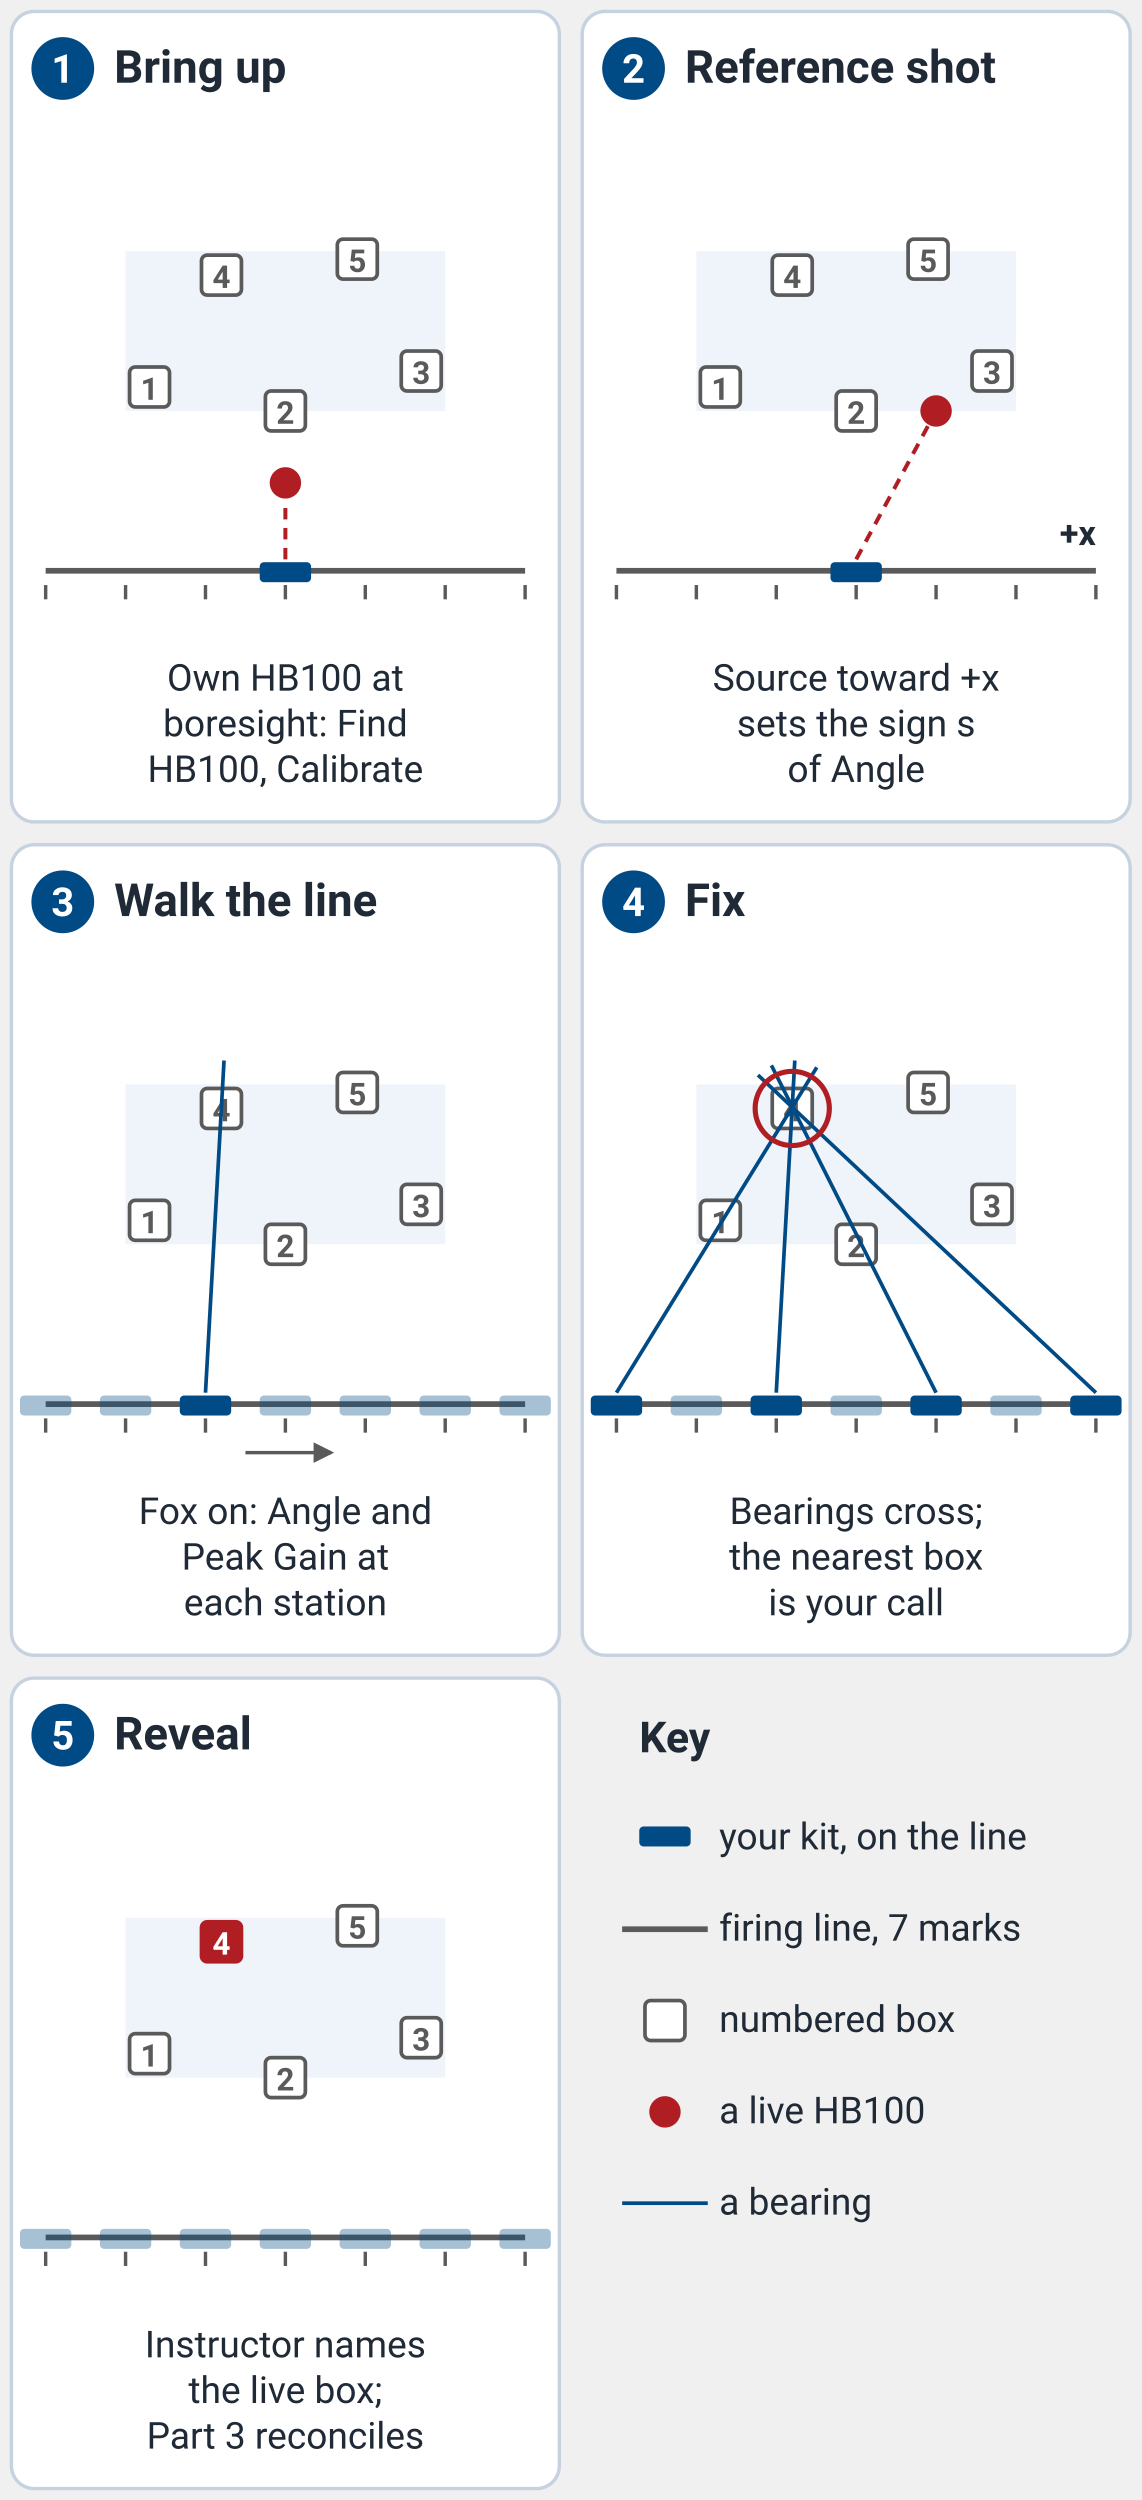
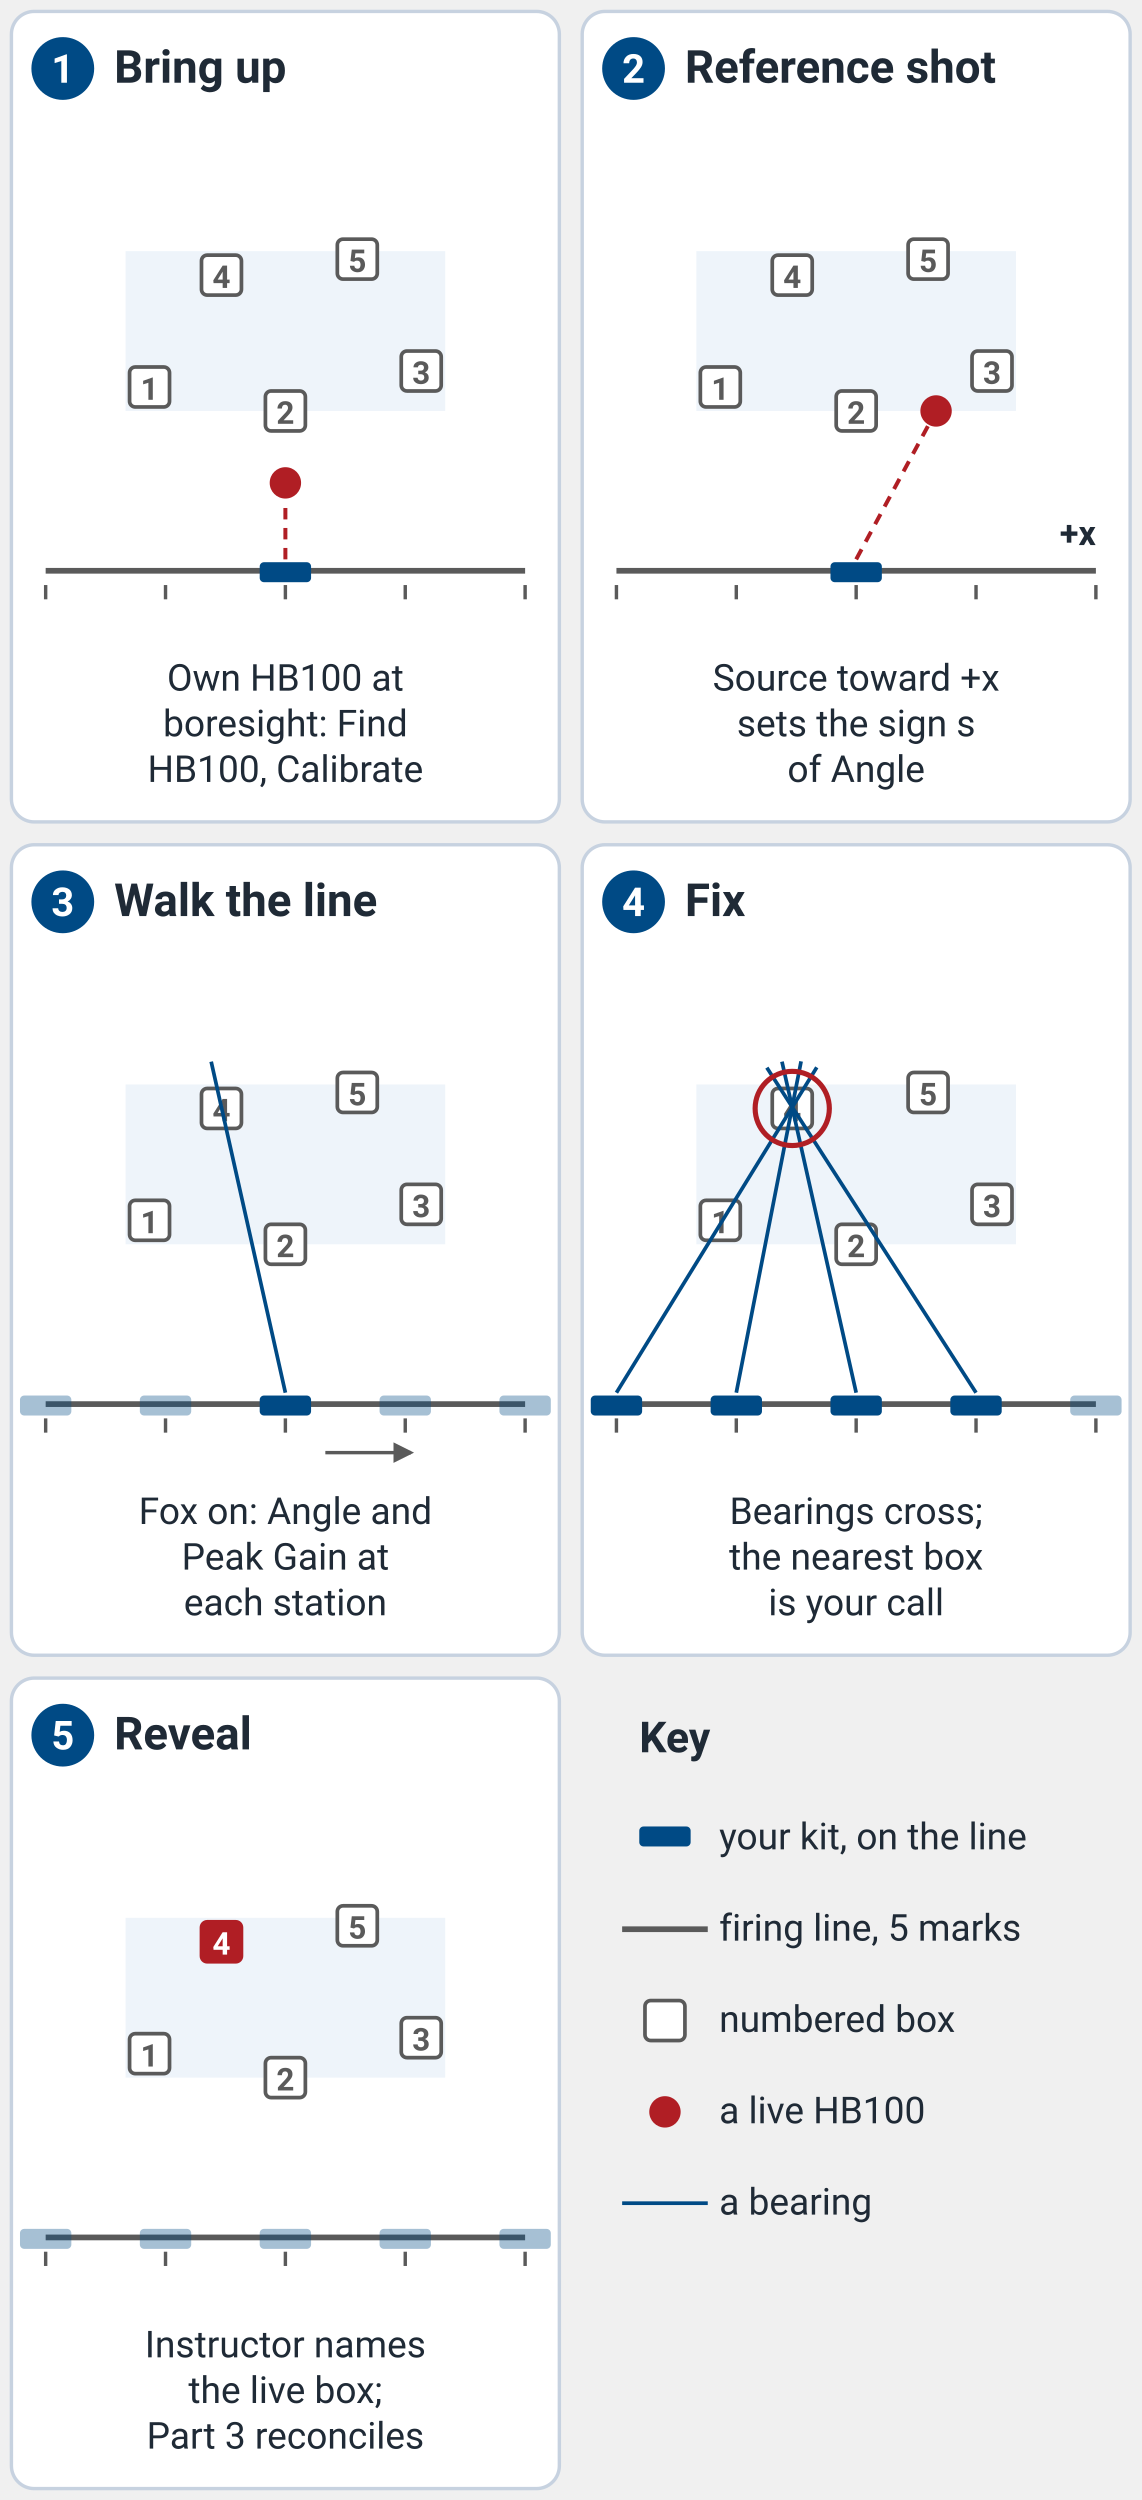
<svg xmlns="http://www.w3.org/2000/svg" font-family="'Source Sans Pro', 'Segoe UI', Roboto, Helvetica, Arial, sans-serif" viewBox="0 0 400 876" role="img" aria-label="The L19 Lab in five steps, each a top view of the firing range: bring the kit up on your own HB100; take the reference shot toward plus x to set the sign of Angle; with the fox on, walk the station marks reading Angle and Peak Gain; the bearings cross at a box, which is your call; the instructor reveals the live box">
  <defs>
    <marker id="l19sArr" viewBox="0 0 10 10" refX="8.5" refY="5" markerWidth="6" markerHeight="6" orient="auto">
      <path d="M0 0 L10 5 L0 10 z" fill="#5a5a5a" />
    </marker>
  </defs>
  <rect x="4" y="4" width="192" height="284" rx="8" fill="#ffffff" stroke="#c7d2e0" stroke-width="1.2" />
  <circle cx="22" cy="24" r="11" fill="#004a85" />
  <text x="22" y="29" text-anchor="middle" font-size="14" font-weight="700" fill="#ffffff">1</text>
  <text x="40" y="29" font-size="16" font-weight="700" fill="#1f2a36">Bring up</text>
  <rect x="44.0" y="88.0" width="112.0" height="56.0" fill="#eef4fa" stroke="none" />
  <rect x="45.4" y="128.6" width="14" height="14" rx="2" fill="#ffffff" stroke="#5a5a5a" stroke-width="1.3" />
  <text x="52.4" y="140.1" text-anchor="middle" font-size="11" font-weight="700" fill="#5a5a5a">1</text>
  <rect x="93.0" y="137.0" width="14" height="14" rx="2" fill="#ffffff" stroke="#5a5a5a" stroke-width="1.3" />
  <text x="100.0" y="148.5" text-anchor="middle" font-size="11" font-weight="700" fill="#5a5a5a">2</text>
  <rect x="140.6" y="123.0" width="14" height="14" rx="2" fill="#ffffff" stroke="#5a5a5a" stroke-width="1.3" />
  <text x="147.6" y="134.5" text-anchor="middle" font-size="11" font-weight="700" fill="#5a5a5a">3</text>
  <rect x="70.6" y="89.4" width="14" height="14" rx="2" fill="#ffffff" stroke="#5a5a5a" stroke-width="1.3" />
  <text x="77.6" y="100.9" text-anchor="middle" font-size="11" font-weight="700" fill="#5a5a5a">4</text>
  <rect x="118.2" y="83.8" width="14" height="14" rx="2" fill="#ffffff" stroke="#5a5a5a" stroke-width="1.3" />
  <text x="125.2" y="95.3" text-anchor="middle" font-size="11" font-weight="700" fill="#5a5a5a">5</text>
  <line x1="16.0" y1="200.0" x2="184.0" y2="200.0" stroke="#5a5a5a" stroke-width="2" />
  <line x1="16.0" y1="205.0" x2="16.0" y2="210.0" stroke="#5a5a5a" stroke-width="1.2" />
-   <line x1="44.0" y1="205.0" x2="44.0" y2="210.0" stroke="#5a5a5a" stroke-width="1.2" />
-   <line x1="72.0" y1="205.0" x2="72.0" y2="210.0" stroke="#5a5a5a" stroke-width="1.2" />
+   <line x1="58.0" y1="205.0" x2="58.0" y2="210.0" stroke="#5a5a5a" stroke-width="1.2" />
  <line x1="100.0" y1="205.0" x2="100.0" y2="210.0" stroke="#5a5a5a" stroke-width="1.2" />
-   <line x1="128.0" y1="205.0" x2="128.0" y2="210.0" stroke="#5a5a5a" stroke-width="1.2" />
-   <line x1="156.0" y1="205.0" x2="156.0" y2="210.0" stroke="#5a5a5a" stroke-width="1.2" />
+   <line x1="142.0" y1="205.0" x2="142.0" y2="210.0" stroke="#5a5a5a" stroke-width="1.2" />
  <line x1="184.0" y1="205.0" x2="184.0" y2="210.0" stroke="#5a5a5a" stroke-width="1.2" />
  <rect x="91.0" y="197.0" width="18" height="7" rx="1.5" fill="#004a85" />
  <line x1="100.0" y1="196.0" x2="100.0" y2="175.2" stroke="#b01e24" stroke-width="1.4" stroke-dasharray="4 3" />
  <circle cx="100.0" cy="169.2" r="5.5" fill="#b01e24" />
  <text x="100.0" y="242" text-anchor="middle" font-size="13" fill="#1f2a36">Own HB100 at</text>
  <text x="100.0" y="258" text-anchor="middle" font-size="13" fill="#1f2a36">boresight: Find</text>
  <text x="100.0" y="274" text-anchor="middle" font-size="13" fill="#1f2a36">HB100, Calibrate</text>
  <rect x="204" y="4" width="192" height="284" rx="8" fill="#ffffff" stroke="#c7d2e0" stroke-width="1.2" />
  <circle cx="222" cy="24" r="11" fill="#004a85" />
  <text x="222" y="29" text-anchor="middle" font-size="14" font-weight="700" fill="#ffffff">2</text>
  <text x="240" y="29" font-size="16" font-weight="700" fill="#1f2a36">Reference shot</text>
  <rect x="244.0" y="88.0" width="112.0" height="56.0" fill="#eef4fa" stroke="none" />
  <rect x="245.4" y="128.6" width="14" height="14" rx="2" fill="#ffffff" stroke="#5a5a5a" stroke-width="1.3" />
  <text x="252.4" y="140.1" text-anchor="middle" font-size="11" font-weight="700" fill="#5a5a5a">1</text>
  <rect x="293.0" y="137.0" width="14" height="14" rx="2" fill="#ffffff" stroke="#5a5a5a" stroke-width="1.3" />
  <text x="300.0" y="148.5" text-anchor="middle" font-size="11" font-weight="700" fill="#5a5a5a">2</text>
  <rect x="340.6" y="123.0" width="14" height="14" rx="2" fill="#ffffff" stroke="#5a5a5a" stroke-width="1.3" />
  <text x="347.6" y="134.5" text-anchor="middle" font-size="11" font-weight="700" fill="#5a5a5a">3</text>
  <rect x="270.6" y="89.4" width="14" height="14" rx="2" fill="#ffffff" stroke="#5a5a5a" stroke-width="1.3" />
  <text x="277.6" y="100.9" text-anchor="middle" font-size="11" font-weight="700" fill="#5a5a5a">4</text>
  <rect x="318.2" y="83.8" width="14" height="14" rx="2" fill="#ffffff" stroke="#5a5a5a" stroke-width="1.3" />
  <text x="325.2" y="95.3" text-anchor="middle" font-size="11" font-weight="700" fill="#5a5a5a">5</text>
  <line x1="216.0" y1="200.0" x2="384.0" y2="200.0" stroke="#5a5a5a" stroke-width="2" />
  <line x1="216.0" y1="205.0" x2="216.0" y2="210.0" stroke="#5a5a5a" stroke-width="1.2" />
-   <line x1="244.0" y1="205.0" x2="244.0" y2="210.0" stroke="#5a5a5a" stroke-width="1.2" />
-   <line x1="272.0" y1="205.0" x2="272.0" y2="210.0" stroke="#5a5a5a" stroke-width="1.2" />
+   <line x1="258.0" y1="205.0" x2="258.0" y2="210.0" stroke="#5a5a5a" stroke-width="1.2" />
  <line x1="300.0" y1="205.0" x2="300.0" y2="210.0" stroke="#5a5a5a" stroke-width="1.2" />
-   <line x1="328.0" y1="205.0" x2="328.0" y2="210.0" stroke="#5a5a5a" stroke-width="1.2" />
-   <line x1="356.0" y1="205.0" x2="356.0" y2="210.0" stroke="#5a5a5a" stroke-width="1.2" />
+   <line x1="342.0" y1="205.0" x2="342.0" y2="210.0" stroke="#5a5a5a" stroke-width="1.2" />
  <line x1="384.0" y1="205.0" x2="384.0" y2="210.0" stroke="#5a5a5a" stroke-width="1.2" />
  <rect x="291.0" y="197.0" width="18" height="7" rx="1.5" fill="#004a85" />
  <line x1="300.0" y1="196.0" x2="328.0" y2="144.0" stroke="#b01e24" stroke-width="1.4" stroke-dasharray="4 3" />
  <circle cx="328.0" cy="144.0" r="5.5" fill="#b01e24" />
  <text x="384.0" y="191.0" text-anchor="end" font-size="12" font-weight="700" fill="#1f2a36">+x</text>
  <text x="300.0" y="242" text-anchor="middle" font-size="13" fill="#1f2a36">Source toward +x</text>
  <text x="300.0" y="258" text-anchor="middle" font-size="13" fill="#1f2a36">sets the sign s</text>
  <text x="300.0" y="274" text-anchor="middle" font-size="13" fill="#1f2a36">of Angle</text>
  <rect x="4" y="296" width="192" height="284" rx="8" fill="#ffffff" stroke="#c7d2e0" stroke-width="1.2" />
  <circle cx="22" cy="316" r="11" fill="#004a85" />
  <text x="22" y="321" text-anchor="middle" font-size="14" font-weight="700" fill="#ffffff">3</text>
  <text x="40" y="321" font-size="16" font-weight="700" fill="#1f2a36">Walk the line</text>
  <rect x="44.0" y="380.0" width="112.0" height="56.0" fill="#eef4fa" stroke="none" />
  <rect x="45.4" y="420.6" width="14" height="14" rx="2" fill="#ffffff" stroke="#5a5a5a" stroke-width="1.3" />
  <text x="52.4" y="432.1" text-anchor="middle" font-size="11" font-weight="700" fill="#5a5a5a">1</text>
  <rect x="93.0" y="429.0" width="14" height="14" rx="2" fill="#ffffff" stroke="#5a5a5a" stroke-width="1.3" />
  <text x="100.0" y="440.5" text-anchor="middle" font-size="11" font-weight="700" fill="#5a5a5a">2</text>
  <rect x="140.6" y="415.0" width="14" height="14" rx="2" fill="#ffffff" stroke="#5a5a5a" stroke-width="1.3" />
  <text x="147.6" y="426.5" text-anchor="middle" font-size="11" font-weight="700" fill="#5a5a5a">3</text>
  <rect x="70.6" y="381.4" width="14" height="14" rx="2" fill="#ffffff" stroke="#5a5a5a" stroke-width="1.3" />
  <text x="77.6" y="392.9" text-anchor="middle" font-size="11" font-weight="700" fill="#5a5a5a">4</text>
  <rect x="118.2" y="375.8" width="14" height="14" rx="2" fill="#ffffff" stroke="#5a5a5a" stroke-width="1.3" />
  <text x="125.2" y="387.3" text-anchor="middle" font-size="11" font-weight="700" fill="#5a5a5a">5</text>
  <line x1="16.0" y1="492.0" x2="184.0" y2="492.0" stroke="#5a5a5a" stroke-width="2" />
  <line x1="16.0" y1="497.0" x2="16.0" y2="502.0" stroke="#5a5a5a" stroke-width="1.2" />
-   <line x1="44.0" y1="497.0" x2="44.0" y2="502.0" stroke="#5a5a5a" stroke-width="1.2" />
-   <line x1="72.0" y1="497.0" x2="72.0" y2="502.0" stroke="#5a5a5a" stroke-width="1.2" />
+   <line x1="58.0" y1="497.0" x2="58.0" y2="502.0" stroke="#5a5a5a" stroke-width="1.2" />
  <line x1="100.0" y1="497.0" x2="100.0" y2="502.0" stroke="#5a5a5a" stroke-width="1.2" />
-   <line x1="128.0" y1="497.0" x2="128.0" y2="502.0" stroke="#5a5a5a" stroke-width="1.2" />
-   <line x1="156.0" y1="497.0" x2="156.0" y2="502.0" stroke="#5a5a5a" stroke-width="1.2" />
+   <line x1="142.0" y1="497.0" x2="142.0" y2="502.0" stroke="#5a5a5a" stroke-width="1.2" />
  <line x1="184.0" y1="497.0" x2="184.0" y2="502.0" stroke="#5a5a5a" stroke-width="1.2" />
  <rect x="7.0" y="489.0" width="18" height="7" rx="1.5" fill="#004a85" opacity="0.35" />
-   <rect x="35.0" y="489.0" width="18" height="7" rx="1.5" fill="#004a85" opacity="0.35" />
-   <rect x="63.0" y="489.0" width="18" height="7" rx="1.5" fill="#004a85" />
-   <rect x="91.0" y="489.0" width="18" height="7" rx="1.5" fill="#004a85" opacity="0.35" />
-   <rect x="119.0" y="489.0" width="18" height="7" rx="1.5" fill="#004a85" opacity="0.35" />
-   <rect x="147.0" y="489.0" width="18" height="7" rx="1.5" fill="#004a85" opacity="0.35" />
+   <rect x="49.0" y="489.0" width="18" height="7" rx="1.5" fill="#004a85" opacity="0.35" />
+   <rect x="91.0" y="489.0" width="18" height="7" rx="1.5" fill="#004a85" />
+   <rect x="133.0" y="489.0" width="18" height="7" rx="1.5" fill="#004a85" opacity="0.35" />
  <rect x="175.0" y="489.0" width="18" height="7" rx="1.5" fill="#004a85" opacity="0.35" />
-   <line x1="72.0" y1="488.0" x2="78.5" y2="371.6" stroke="#004a85" stroke-width="1.3" />
-   <line x1="86.0" y1="509.0" x2="116.0" y2="509.0" stroke="#5a5a5a" stroke-width="1.2" marker-end="url(#l19sArr)" />
+   <line x1="100.0" y1="488.0" x2="74.0" y2="372.0" stroke="#004a85" stroke-width="1.3" />
+   <line x1="114.0" y1="509.0" x2="144.0" y2="509.0" stroke="#5a5a5a" stroke-width="1.2" marker-end="url(#l19sArr)" />
  <text x="100.0" y="534" text-anchor="middle" font-size="13" fill="#1f2a36">Fox on: Angle and</text>
  <text x="100.0" y="550" text-anchor="middle" font-size="13" fill="#1f2a36">Peak Gain at</text>
  <text x="100.0" y="566" text-anchor="middle" font-size="13" fill="#1f2a36">each station</text>
  <rect x="204" y="296" width="192" height="284" rx="8" fill="#ffffff" stroke="#c7d2e0" stroke-width="1.2" />
  <circle cx="222" cy="316" r="11" fill="#004a85" />
  <text x="222" y="321" text-anchor="middle" font-size="14" font-weight="700" fill="#ffffff">4</text>
  <text x="240" y="321" font-size="16" font-weight="700" fill="#1f2a36">Fix</text>
  <rect x="244.0" y="380.0" width="112.0" height="56.0" fill="#eef4fa" stroke="none" />
  <rect x="245.4" y="420.6" width="14" height="14" rx="2" fill="#ffffff" stroke="#5a5a5a" stroke-width="1.3" />
  <text x="252.4" y="432.1" text-anchor="middle" font-size="11" font-weight="700" fill="#5a5a5a">1</text>
  <rect x="293.0" y="429.0" width="14" height="14" rx="2" fill="#ffffff" stroke="#5a5a5a" stroke-width="1.3" />
  <text x="300.0" y="440.5" text-anchor="middle" font-size="11" font-weight="700" fill="#5a5a5a">2</text>
  <rect x="340.6" y="415.0" width="14" height="14" rx="2" fill="#ffffff" stroke="#5a5a5a" stroke-width="1.3" />
  <text x="347.6" y="426.5" text-anchor="middle" font-size="11" font-weight="700" fill="#5a5a5a">3</text>
  <rect x="270.6" y="381.4" width="14" height="14" rx="2" fill="#ffffff" stroke="#5a5a5a" stroke-width="1.3" />
  <text x="277.6" y="392.9" text-anchor="middle" font-size="11" font-weight="700" fill="#5a5a5a">4</text>
  <rect x="318.2" y="375.8" width="14" height="14" rx="2" fill="#ffffff" stroke="#5a5a5a" stroke-width="1.3" />
  <text x="325.2" y="387.3" text-anchor="middle" font-size="11" font-weight="700" fill="#5a5a5a">5</text>
  <line x1="216.0" y1="492.0" x2="384.0" y2="492.0" stroke="#5a5a5a" stroke-width="2" />
  <line x1="216.0" y1="497.0" x2="216.0" y2="502.0" stroke="#5a5a5a" stroke-width="1.2" />
-   <line x1="244.0" y1="497.0" x2="244.0" y2="502.0" stroke="#5a5a5a" stroke-width="1.2" />
-   <line x1="272.0" y1="497.0" x2="272.0" y2="502.0" stroke="#5a5a5a" stroke-width="1.2" />
+   <line x1="258.0" y1="497.0" x2="258.0" y2="502.0" stroke="#5a5a5a" stroke-width="1.2" />
  <line x1="300.0" y1="497.0" x2="300.0" y2="502.0" stroke="#5a5a5a" stroke-width="1.2" />
-   <line x1="328.0" y1="497.0" x2="328.0" y2="502.0" stroke="#5a5a5a" stroke-width="1.2" />
-   <line x1="356.0" y1="497.0" x2="356.0" y2="502.0" stroke="#5a5a5a" stroke-width="1.2" />
+   <line x1="342.0" y1="497.0" x2="342.0" y2="502.0" stroke="#5a5a5a" stroke-width="1.2" />
  <line x1="384.0" y1="497.0" x2="384.0" y2="502.0" stroke="#5a5a5a" stroke-width="1.2" />
  <rect x="207.0" y="489.0" width="18" height="7" rx="1.5" fill="#004a85" />
-   <rect x="235.0" y="489.0" width="18" height="7" rx="1.5" fill="#004a85" opacity="0.35" />
-   <rect x="263.0" y="489.0" width="18" height="7" rx="1.5" fill="#004a85" />
-   <rect x="291.0" y="489.0" width="18" height="7" rx="1.5" fill="#004a85" opacity="0.35" />
-   <rect x="319.0" y="489.0" width="18" height="7" rx="1.5" fill="#004a85" />
-   <rect x="347.0" y="489.0" width="18" height="7" rx="1.5" fill="#004a85" opacity="0.35" />
-   <rect x="375.0" y="489.0" width="18" height="7" rx="1.5" fill="#004a85" />
+   <rect x="249.0" y="489.0" width="18" height="7" rx="1.5" fill="#004a85" />
+   <rect x="291.0" y="489.0" width="18" height="7" rx="1.5" fill="#004a85" />
+   <rect x="333.0" y="489.0" width="18" height="7" rx="1.5" fill="#004a85" />
+   <rect x="375.0" y="489.0" width="18" height="7" rx="1.5" fill="#004a85" opacity="0.35" />
  <line x1="216.0" y1="488.0" x2="286.2" y2="374.0" stroke="#004a85" stroke-width="1.3" />
-   <line x1="272.0" y1="488.0" x2="278.5" y2="371.6" stroke="#004a85" stroke-width="1.3" />
-   <line x1="328.0" y1="488.0" x2="270.3" y2="373.3" stroke="#004a85" stroke-width="1.3" />
-   <line x1="384.0" y1="488.0" x2="265.6" y2="376.7" stroke="#004a85" stroke-width="1.3" />
+   <line x1="258.0" y1="488.0" x2="280.7" y2="371.9" stroke="#004a85" stroke-width="1.3" />
+   <line x1="300.0" y1="488.0" x2="274.0" y2="372.0" stroke="#004a85" stroke-width="1.3" />
+   <line x1="342.0" y1="488.0" x2="268.7" y2="374.1" stroke="#004a85" stroke-width="1.3" />
  <circle cx="277.6" cy="388.4" r="13" fill="none" stroke="#b01e24" stroke-width="1.8" />
  <text x="300.0" y="534" text-anchor="middle" font-size="13" fill="#1f2a36">Bearings cross;</text>
  <text x="300.0" y="550" text-anchor="middle" font-size="13" fill="#1f2a36">the nearest box</text>
  <text x="300.0" y="566" text-anchor="middle" font-size="13" fill="#1f2a36">is your call</text>
  <rect x="4" y="588" width="192" height="284" rx="8" fill="#ffffff" stroke="#c7d2e0" stroke-width="1.2" />
  <circle cx="22" cy="608" r="11" fill="#004a85" />
  <text x="22" y="613" text-anchor="middle" font-size="14" font-weight="700" fill="#ffffff">5</text>
  <text x="40" y="613" font-size="16" font-weight="700" fill="#1f2a36">Reveal</text>
  <rect x="44.0" y="672.0" width="112.0" height="56.0" fill="#eef4fa" stroke="none" />
  <rect x="45.4" y="712.6" width="14" height="14" rx="2" fill="#ffffff" stroke="#5a5a5a" stroke-width="1.3" />
  <text x="52.4" y="724.1" text-anchor="middle" font-size="11" font-weight="700" fill="#5a5a5a">1</text>
  <rect x="93.0" y="721.0" width="14" height="14" rx="2" fill="#ffffff" stroke="#5a5a5a" stroke-width="1.3" />
  <text x="100.0" y="732.5" text-anchor="middle" font-size="11" font-weight="700" fill="#5a5a5a">2</text>
  <rect x="140.6" y="707.0" width="14" height="14" rx="2" fill="#ffffff" stroke="#5a5a5a" stroke-width="1.3" />
  <text x="147.6" y="718.5" text-anchor="middle" font-size="11" font-weight="700" fill="#5a5a5a">3</text>
  <rect x="70.6" y="673.4" width="14" height="14" rx="2" fill="#b01e24" stroke="#b01e24" stroke-width="1.3" />
  <text x="77.6" y="684.9" text-anchor="middle" font-size="11" font-weight="700" fill="#ffffff">4</text>
  <rect x="118.2" y="667.8" width="14" height="14" rx="2" fill="#ffffff" stroke="#5a5a5a" stroke-width="1.3" />
  <text x="125.2" y="679.3" text-anchor="middle" font-size="11" font-weight="700" fill="#5a5a5a">5</text>
  <line x1="16.0" y1="784.0" x2="184.0" y2="784.0" stroke="#5a5a5a" stroke-width="2" />
  <line x1="16.0" y1="789.0" x2="16.0" y2="794.0" stroke="#5a5a5a" stroke-width="1.2" />
-   <line x1="44.0" y1="789.0" x2="44.0" y2="794.0" stroke="#5a5a5a" stroke-width="1.2" />
-   <line x1="72.0" y1="789.0" x2="72.0" y2="794.0" stroke="#5a5a5a" stroke-width="1.2" />
+   <line x1="58.0" y1="789.0" x2="58.0" y2="794.0" stroke="#5a5a5a" stroke-width="1.2" />
  <line x1="100.0" y1="789.0" x2="100.0" y2="794.0" stroke="#5a5a5a" stroke-width="1.2" />
-   <line x1="128.0" y1="789.0" x2="128.0" y2="794.0" stroke="#5a5a5a" stroke-width="1.2" />
-   <line x1="156.0" y1="789.0" x2="156.0" y2="794.0" stroke="#5a5a5a" stroke-width="1.2" />
+   <line x1="142.0" y1="789.0" x2="142.0" y2="794.0" stroke="#5a5a5a" stroke-width="1.2" />
  <line x1="184.0" y1="789.0" x2="184.0" y2="794.0" stroke="#5a5a5a" stroke-width="1.2" />
  <rect x="7.0" y="781.0" width="18" height="7" rx="1.5" fill="#004a85" opacity="0.35" />
-   <rect x="35.0" y="781.0" width="18" height="7" rx="1.5" fill="#004a85" opacity="0.35" />
-   <rect x="63.0" y="781.0" width="18" height="7" rx="1.5" fill="#004a85" opacity="0.35" />
+   <rect x="49.0" y="781.0" width="18" height="7" rx="1.5" fill="#004a85" opacity="0.35" />
  <rect x="91.0" y="781.0" width="18" height="7" rx="1.5" fill="#004a85" opacity="0.35" />
-   <rect x="119.0" y="781.0" width="18" height="7" rx="1.5" fill="#004a85" opacity="0.35" />
-   <rect x="147.0" y="781.0" width="18" height="7" rx="1.5" fill="#004a85" opacity="0.35" />
+   <rect x="133.0" y="781.0" width="18" height="7" rx="1.5" fill="#004a85" opacity="0.35" />
  <rect x="175.0" y="781.0" width="18" height="7" rx="1.5" fill="#004a85" opacity="0.35" />
  <text x="100.0" y="826" text-anchor="middle" font-size="13" fill="#1f2a36">Instructor names</text>
  <text x="100.0" y="842" text-anchor="middle" font-size="13" fill="#1f2a36">the live box;</text>
  <text x="100.0" y="858" text-anchor="middle" font-size="13" fill="#1f2a36">Part 3 reconciles</text>
  <text x="224" y="614" font-size="15" font-weight="700" fill="#1f2a36">Key</text>
  <rect x="224" y="640" width="18" height="7" rx="1.5" fill="#004a85" />
  <text x="252" y="648" font-size="13" fill="#1f2a36">your kit, on the line</text>
  <line x1="218" y1="676" x2="248" y2="676" stroke="#5a5a5a" stroke-width="2" />
-   <text x="252" y="680" font-size="13" fill="#1f2a36">firing line, 7 marks</text>
+   <text x="252" y="680" font-size="13" fill="#1f2a36">firing line, 5 marks</text>
  <rect x="226" y="701" width="14" height="14" rx="2" fill="#ffffff" stroke="#5a5a5a" stroke-width="1.3" />
  <text x="252" y="712" font-size="13" fill="#1f2a36">numbered box</text>
  <circle cx="233" cy="740" r="5.5" fill="#b01e24" />
  <text x="252" y="744" font-size="13" fill="#1f2a36">a live HB100</text>
  <line x1="218" y1="772" x2="248" y2="772" stroke="#004a85" stroke-width="1.3" />
  <text x="252" y="776" font-size="13" fill="#1f2a36">a bearing</text>
</svg>
